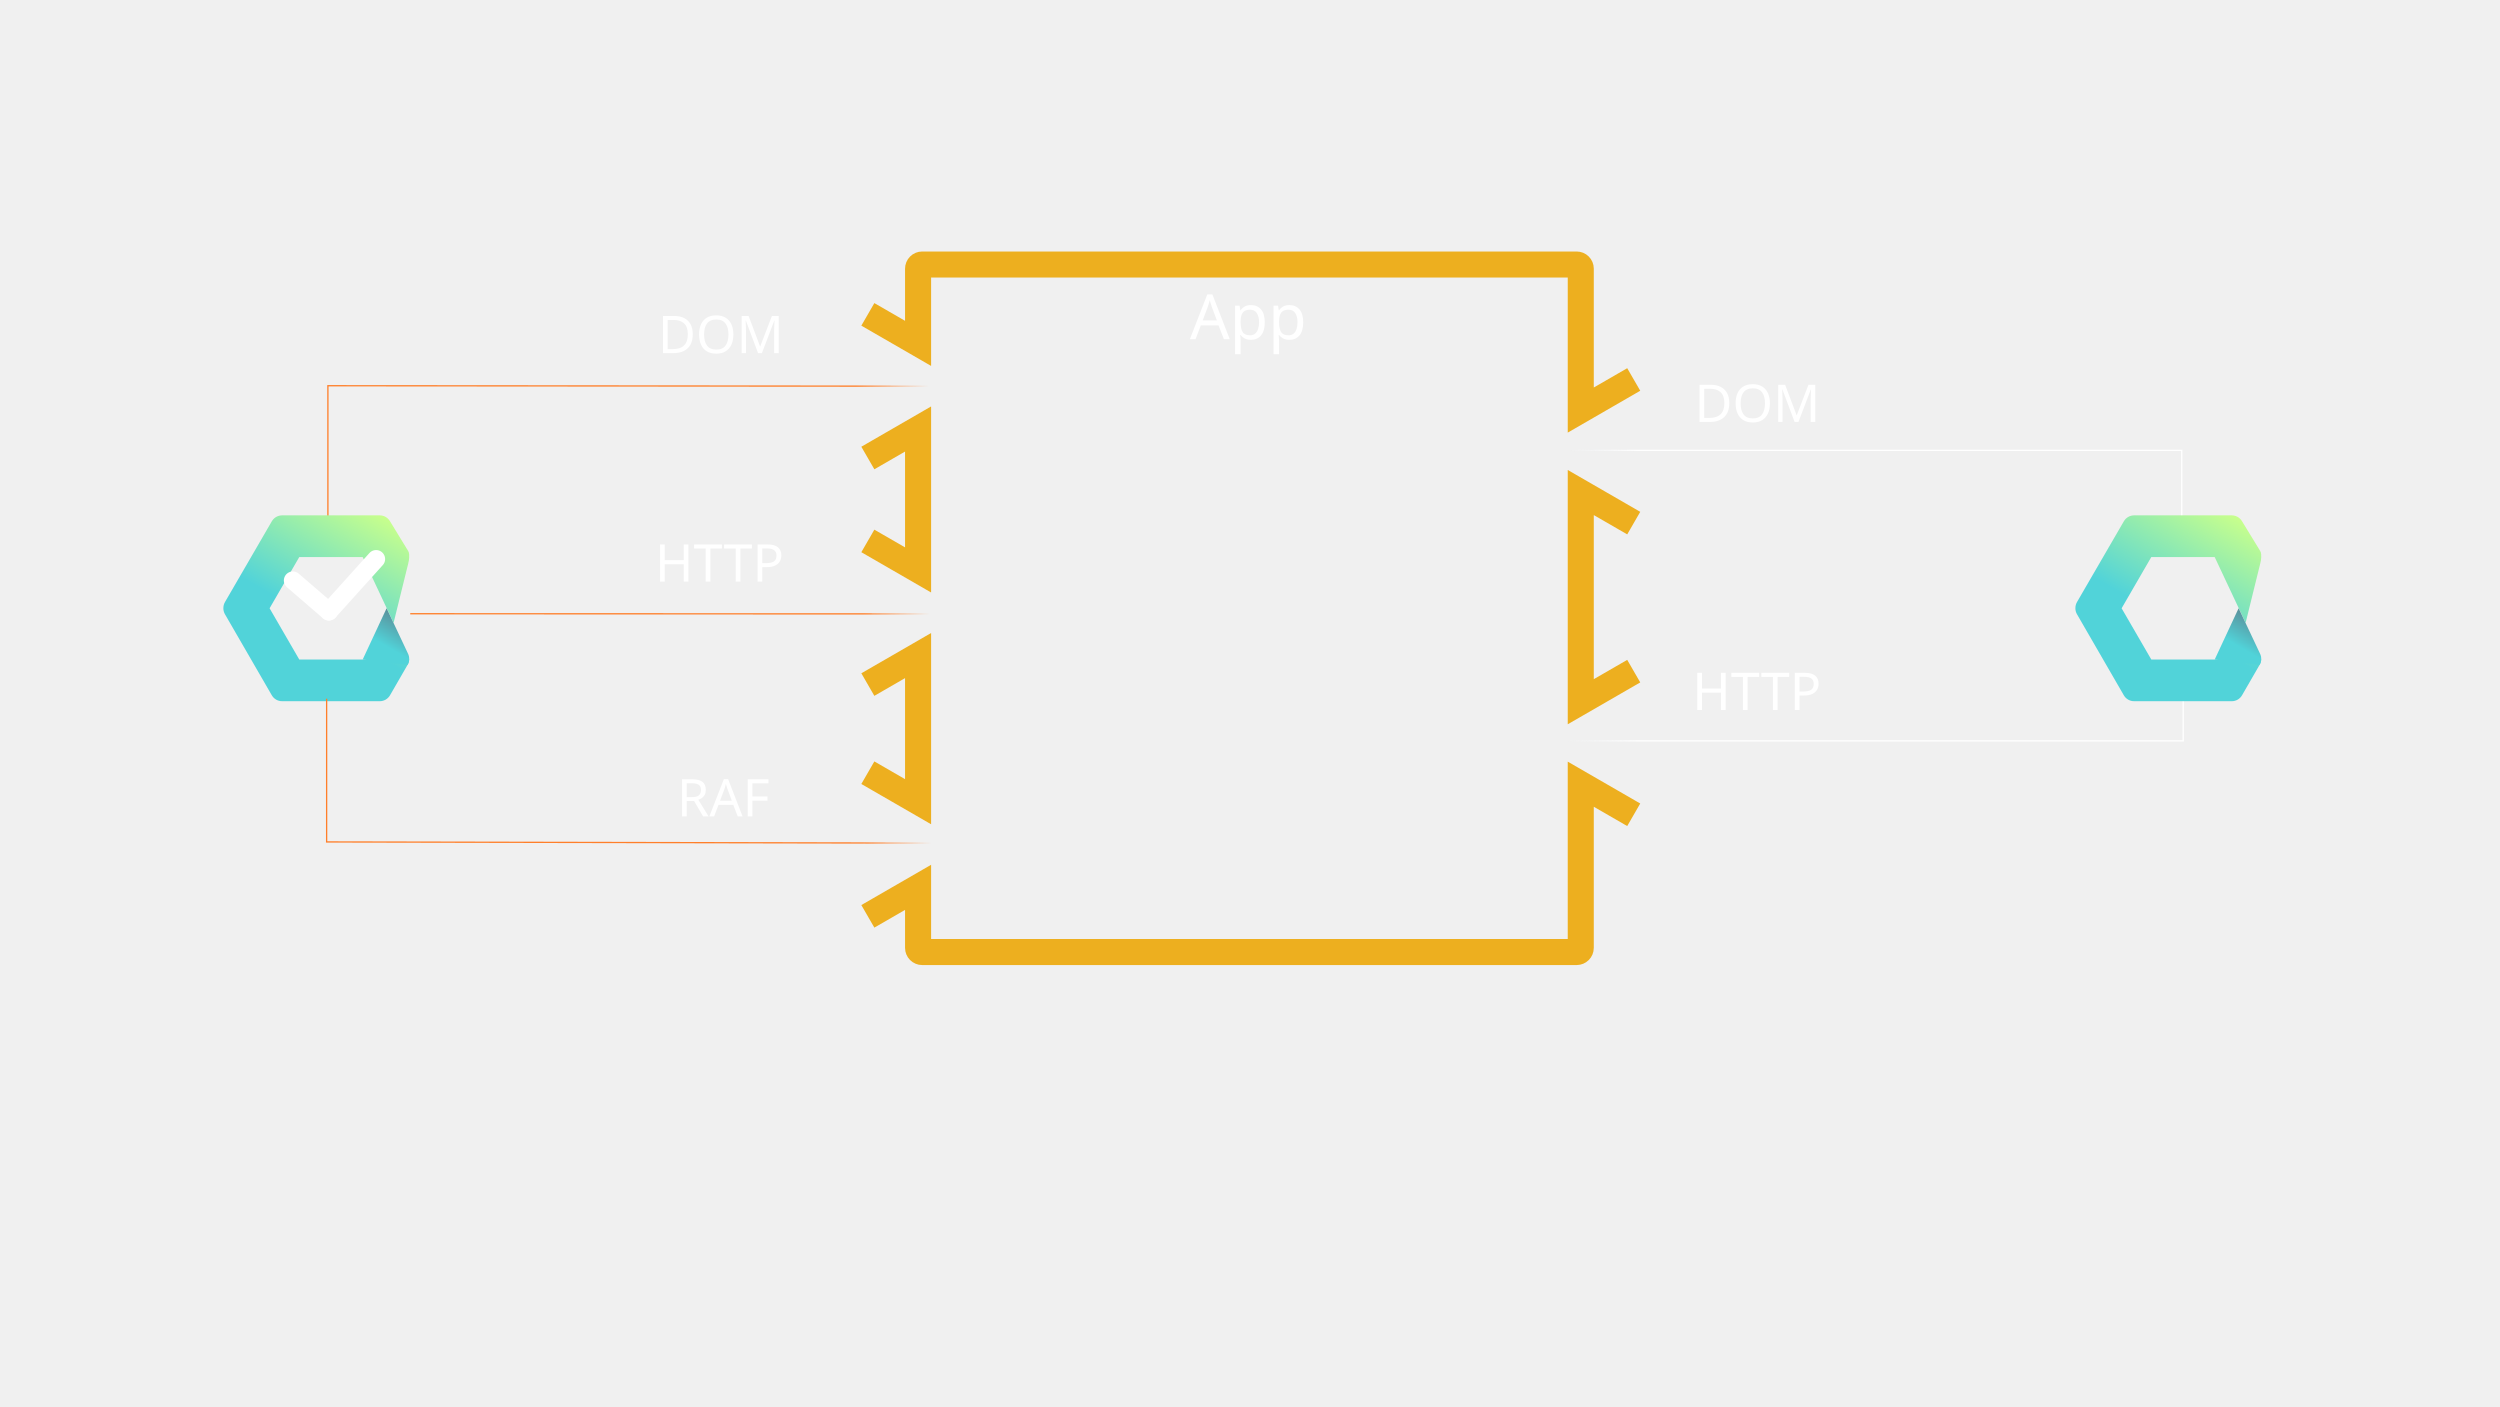
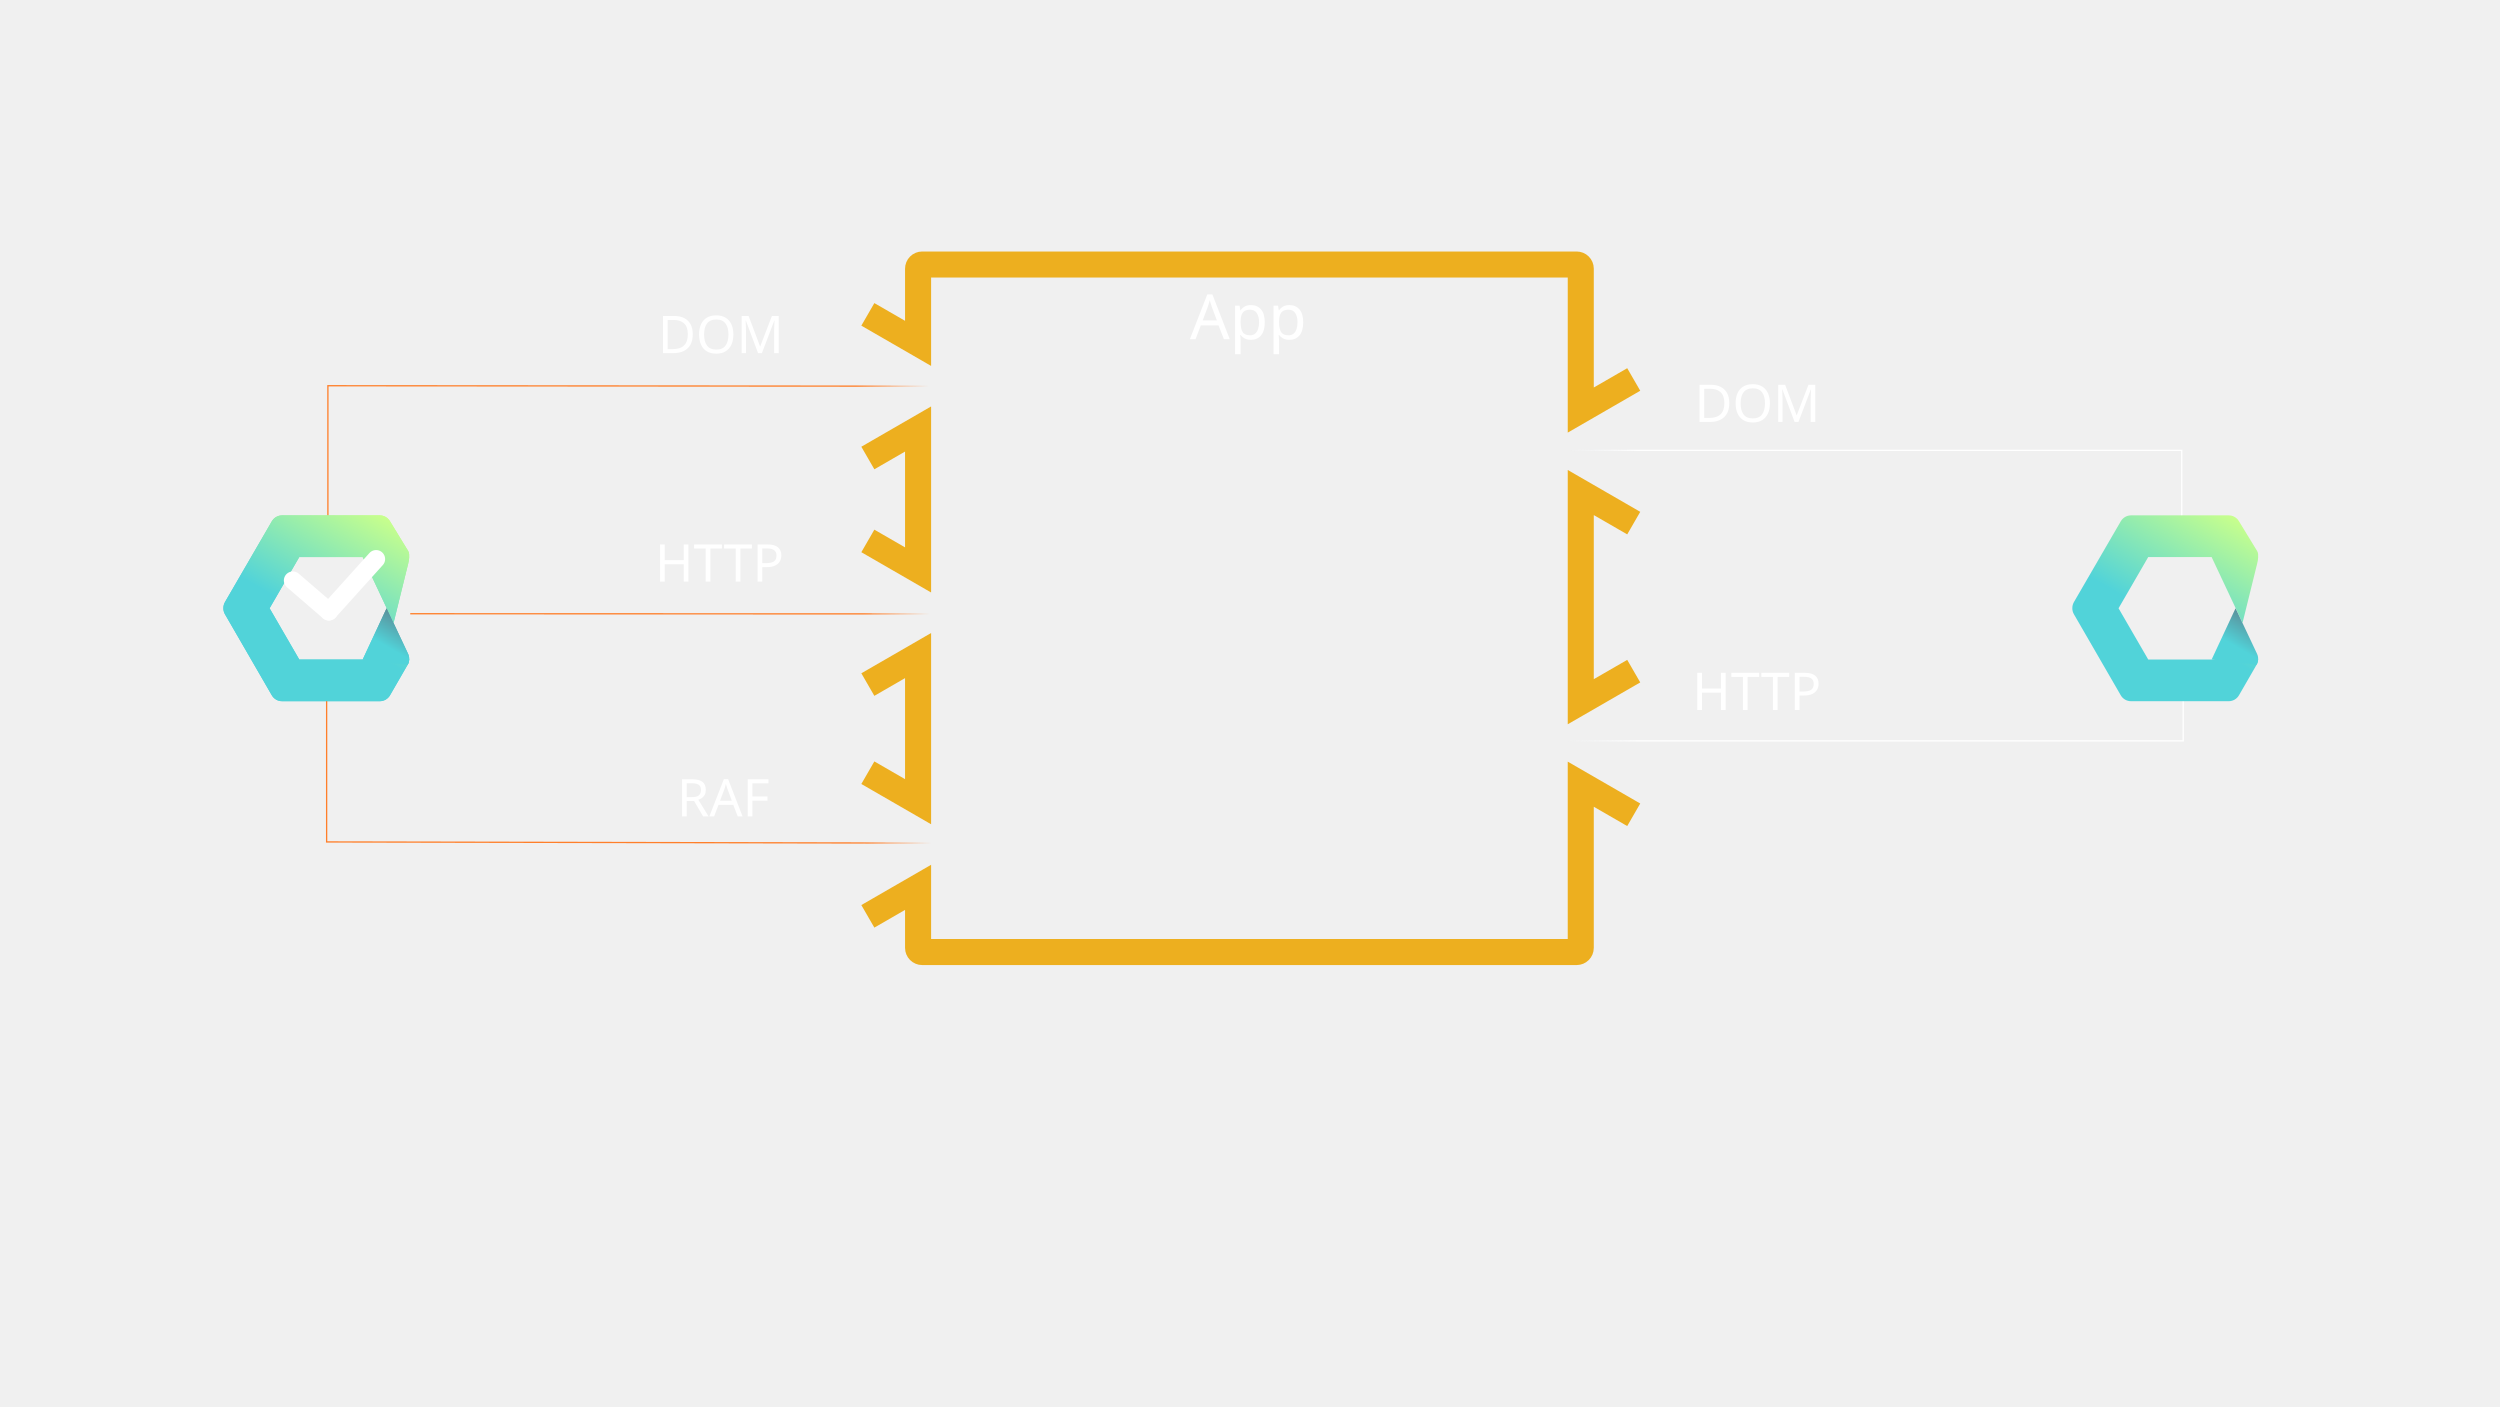
<svg xmlns="http://www.w3.org/2000/svg" xmlns:xlink="http://www.w3.org/1999/xlink" width="1920" height="1080" viewBox="0 0 508 285.75" id="svg8">
  <defs id="defs4523">
    <linearGradient id="linearGradient4781">
      <stop offset="0" id="stop4777" stop-color="#f7f9fc" stop-opacity="0" />
      <stop offset="1" id="stop4779" stop-color="#fff" />
    </linearGradient>
    <linearGradient id="linearGradient4757">
      <stop offset="0" id="stop4753" stop-color="#ff7f2a" />
      <stop offset="1" id="stop4755" stop-color="#ff7f2a" stop-opacity="0" />
    </linearGradient>
    <marker orient="auto" id="marker28434" overflow="visible">
      <path id="path28432" d="M-5.231-2.42L1.324-.01-5.23 2.401c1.047-1.423 1.041-3.37 0-4.821z" fill-rule="evenodd" stroke-width=".375" stroke-linejoin="round" stroke="#fff" fill="#fff" />
    </marker>
    <marker id="marker27100" orient="auto" overflow="visible">
      <path d="M-5.231-2.42L1.324-.01-5.23 2.401c1.047-1.423 1.041-3.37 0-4.821z" id="path27098" fill-rule="evenodd" stroke-width=".375" stroke-linejoin="round" stroke="#fff" fill="#fff" />
    </marker>
    <marker orient="auto" id="marker25932" overflow="visible">
      <path id="path25930" d="M-5.231-2.42L1.324-.01-5.23 2.401c1.047-1.423 1.041-3.37 0-4.821z" fill-rule="evenodd" stroke-width=".375" stroke-linejoin="round" stroke="#fff" fill="#fff" />
    </marker>
    <marker id="marker24266" orient="auto" overflow="visible">
      <path d="M-5.231-2.42L1.324-.01-5.23 2.401c1.047-1.423 1.041-3.37 0-4.821z" id="path24264" fill-rule="evenodd" stroke-width=".375" stroke-linejoin="round" stroke="#fff" fill="#fff" />
    </marker>
    <marker orient="auto" id="marker23762" overflow="visible">
      <path id="path23760" d="M-5.231-2.42L1.324-.01-5.23 2.401c1.047-1.423 1.041-3.37 0-4.821z" fill-rule="evenodd" stroke-width=".375" stroke-linejoin="round" stroke="#fff" fill="#fff" />
    </marker>
    <marker orient="auto" id="Arrow1Mend" overflow="visible">
      <path id="path4542" d="M-4 0l-2 2 7-2-7-2 2 2z" fill-rule="evenodd" stroke="#fff" stroke-width=".4pt" fill="#fff" />
    </marker>
    <marker orient="auto" id="Arrow1Lend" overflow="visible">
      <path id="path4536" d="M-10 0l-4 4L0 0l-14-4 4 4z" fill-rule="evenodd" stroke="#fff" stroke-width=".8pt" fill="#fff" />
    </marker>
-     <linearGradient xlink:href="#SVGID_1_" id="linearGradient4697" gradientUnits="userSpaceOnUse" x1="186.763" y1="637.383" x2="553.446" y2="2.269" />
-     <linearGradient xlink:href="#SVGID_2_" id="linearGradient4699" gradientUnits="userSpaceOnUse" x1="534.386" y1="527.969" x2="631.412" y2="359.915" />
-     <linearGradient xlink:href="#SVGID_1_" id="linearGradient4719" gradientUnits="userSpaceOnUse" x1="186.763" y1="637.383" x2="553.446" y2="2.269" />
-     <linearGradient xlink:href="#SVGID_2_" id="linearGradient4721" gradientUnits="userSpaceOnUse" x1="534.386" y1="527.969" x2="631.412" y2="359.915" />
+     <linearGradient xlink:href="#linearGradient5275" id="linearGradient4697" gradientUnits="userSpaceOnUse" x1="186.763" y1="637.383" x2="553.446" y2="2.269" />
+     <linearGradient xlink:href="#felix-3" id="linearGradient4699" gradientUnits="userSpaceOnUse" x1="534.386" y1="527.969" x2="631.412" y2="359.915" />
+     <linearGradient xlink:href="#thelast-7" id="linearGradient4719" gradientUnits="userSpaceOnUse" x1="186.763" y1="637.383" x2="553.446" y2="2.269" />
+     <linearGradient xlink:href="#felix-3" id="linearGradient4721" gradientUnits="userSpaceOnUse" x1="534.386" y1="527.969" x2="631.412" y2="359.915" />
    <linearGradient xlink:href="#linearGradient4757" id="linearGradient4759" x1="174.195" y1="89.822" x2="189.003" y2="89.456" gradientUnits="userSpaceOnUse" />
    <linearGradient xlink:href="#linearGradient4757" id="linearGradient4767" x1="175.293" y1="127.295" x2="188.82" y2="128.027" gradientUnits="userSpaceOnUse" />
    <linearGradient xlink:href="#linearGradient4757" id="linearGradient4775" x1="174.744" y1="160.922" x2="189.003" y2="160.555" gradientUnits="userSpaceOnUse" />
    <linearGradient xlink:href="#linearGradient4781" id="linearGradient4785" gradientUnits="userSpaceOnUse" x1="319.008" y1="98.837" x2="333.03" y2="98.654" />
    <linearGradient xlink:href="#linearGradient4781" id="linearGradient4793" x1="318.715" y1="140.776" x2="333.052" y2="141.142" gradientUnits="userSpaceOnUse" />
+     <linearGradient xlink:href="#thelast-7" id="linearGradient5289" gradientUnits="userSpaceOnUse" x1="186.763" y1="637.383" x2="553.446" y2="2.269" />
+     <linearGradient xlink:href="#felix-3" id="linearGradient5291" gradientUnits="userSpaceOnUse" x1="534.386" y1="527.969" x2="631.412" y2="359.915" />
+     <linearGradient xlink:href="#thelast-7" id="linearGradient5461" gradientUnits="userSpaceOnUse" x1="186.763" y1="637.383" x2="553.446" y2="2.269" />
+     <linearGradient xlink:href="#felix-3" id="linearGradient5463" gradientUnits="userSpaceOnUse" x1="534.386" y1="527.969" x2="631.412" y2="359.915" />
  </defs>
  <path d="M176.346 93.067l10.207-5.894v28.637l-10.207-5.893m0 29.187l10.207-5.893v29.695l-10.207-5.893m0 29.187l10.207-5.893v12.307a.84.84 0 0 0 .842.841h132.976a.84.84 0 0 0 .84-.841v-33.265l10.763 6.214m0-29.187l-10.762 6.213v-42.507l10.762 6.214m0-29.187l-10.762 6.214V54.592a.84.84 0 0 0-.841-.841H187.395a.84.84 0 0 0-.842.841v15.181l-10.207-5.893" id="rect6128" fill="none" stroke="#edaf1f" stroke-width="5.292" />
  <text style="line-height:6.615px" x="241.778" y="68.932" id="text6132" font-weight="400" font-size="10.583" letter-spacing="0" word-spacing="0" font-family="sans-serif" fill="#fff" stroke-width=".265">
    <tspan id="tspan6130" x="241.778" y="68.932" font-size="12.7">App</tspan>
  </text>
  <style id="style4585" />
  <path id="use9611" d="M96.462-31.52h-.591c-.482 0-.886-.416-.886-.91a.85.85 0 0 1 .291-.64l.381-.374a.955.955 0 0 0 0-1.356l-.867-.86a.974.974 0 0 0-.68-.271.981.981 0 0 0-.68.272l-.365.365a.878.878 0 0 1-.661.3c-.497 0-.913-.405-.913-.883v-.594c0-.525-.424-.976-.953-.976h-1.181c-.529 0-.948.447-.948.976v.59c0 .478-.416.883-.914.883a.869.869 0 0 1-.645-.288l-.377-.373a.958.958 0 0 0-.68-.272.981.981 0 0 0-.68.272l-.875.855a.957.957 0 0 0 0 1.352l.366.366a.88.88 0 0 1 .303.657c0 .497-.404.91-.886.91h-.591c-.533 0-.98.415-.98.943v1.182c0 .525.447.944.98.944h.59c.483 0 .887.416.887.91a.88.88 0 0 1-.303.657l-.366.361a.957.957 0 0 0 0 1.353l.867.863a.958.958 0 0 0 .68.272.981.981 0 0 0 .68-.272l.377-.374a.863.863 0 0 1 .646-.287c.497 0 .913.404.913.882v.59c0 .525.42.976.952.976h1.182c.528 0 .948-.447.948-.975v-.591c0-.478.416-.882.913-.882.249 0 .482.109.661.3l.365.364a.981.981 0 0 0 .68.272.981.981 0 0 0 .68-.272l.867-.862a.962.962 0 0 0 0-1.357l-.38-.373a.857.857 0 0 1-.292-.641c0-.498.404-.91.886-.91h.59c.53 0 .906-.416.906-.944v-1.185c.008-.53-.369-.945-.897-.945zm-3.409 1.535a3.108 3.108 0 1 1-6.218 0 3.108 3.108 0 1 1 6.218 0z" fill="#fff" stroke="#d9d20d" stroke-width=".129" />
  <path class="stream hf" id="path8268" d="M66.63 104.895V78.382l136.107.1" fill="none" fill-rule="evenodd" stroke="url(#linearGradient4759)" stroke-width=".265" />
  <path class="stream hf" id="path8270" d="M83.363 124.712l119.374.038" fill="none" fill-rule="evenodd" stroke="url(#linearGradient4767)" stroke-width=".265" />
-   <path class="stream hf" id="path8274" d="M297.582 91.516h145.743v17.457" fill="none" fill-rule="evenodd" stroke="url(#linearGradient4785)" stroke-width=".265" />
+   <path class="stream hf" id="path8274" d="M297.582 91.516h145.743v17.457" stroke-width=".265" stroke="url(#linearGradient4785)" fill-rule="evenodd" fill="none" />
  <path class="stream hf" id="path8276" d="M290.33 150.544h153.298v-12.557" fill="none" fill-rule="evenodd" stroke="url(#linearGradient4793)" stroke-width=".265" />
  <text style="line-height:6.615px" x="133.687" y="71.756" id="text8228" font-weight="400" font-size="10.583" letter-spacing="0" word-spacing="0" font-family="sans-serif" fill="#fff" stroke-width=".265">
    <tspan id="tspan8226" x="133.687" y="71.756">DOM</tspan>
  </text>
  <text style="line-height:6.615px" x="133.091" y="118.18" id="text8236" font-weight="400" font-size="10.583" letter-spacing="0" word-spacing="0" font-family="sans-serif" fill="#fff" stroke-width=".265">
    <tspan id="tspan8234" x="133.091" y="118.18">HTTP</tspan>
  </text>
  <text id="text8240" y="165.895" x="137.559" style="line-height:6.615px" font-weight="400" font-size="10.583" letter-spacing="0" word-spacing="0" font-family="sans-serif" fill="#fff" stroke-width=".265">
    <tspan y="165.895" x="137.559" id="tspan8238">RAF</tspan>
  </text>
  <text id="text8246" y="85.74" x="344.311" style="line-height:6.615px" font-weight="400" font-size="10.583" letter-spacing="0" word-spacing="0" font-family="sans-serif" fill="#fff" stroke-width=".265">
    <tspan y="85.74" x="344.311" id="tspan8244">DOM</tspan>
  </text>
  <text id="text8254" y="144.266" x="343.856" style="line-height:6.615px" font-weight="400" font-size="10.583" letter-spacing="0" word-spacing="0" font-family="sans-serif" fill="#fff" stroke-width=".265">
    <tspan y="144.266" x="343.856" id="tspan8252">HTTP</tspan>
  </text>
  <g id="g4657" transform="translate(45.387 104.72) scale(.05901)">
-     <linearGradient y2="2.269" x2="553.446" y1="637.383" x1="186.763" gradientUnits="userSpaceOnUse" id="SVGID_1_">
+     <linearGradient y2="2.269" x2="553.446" y1="637.383" x1="186.763" gradientUnits="userSpaceOnUse" id="thelast-7">
      <stop id="stop4643" offset=".415" stop-color="#51d3d9" />
      <stop id="stop4645" offset="1" stop-color="#c8ff8c" />
    </linearGradient>
    <path id="path4648" d="M639.9 495.8c-.3 6.5-2.1 12.9-5.4 18.7l-60.6 105c-7.3 12.7-20.8 20.5-35.4 20.5H202.2c-14.6 0-28.1-7.8-35.4-20.4L5.5 340.5C1.8 334.1 0 327.1 0 320s1.4-14.5 5.7-21.7L166.9 20.4C174.2 7.8 187.7 0 202.2 0h336.3c14.6 0 28.1 7.8 35.4 20.4 0 0 58.3 95.5 62.5 102.3 4.2 6.8 3.5 15.4 3.5 22.4 0 6-1.7 14.2-3.3 20.7-1.6 6.5-50.4 204.3-50.4 204.3L479.7 143.6H261.4L159.2 320l102.2 176.4h218.2z" fill="url(#linearGradient4697)" />
-     <linearGradient y2="359.915" x2="631.412" y1="527.969" x1="534.386" gradientUnits="userSpaceOnUse" id="SVGID_2_">
+     <linearGradient y2="359.915" x2="631.412" y1="527.969" x1="534.386" gradientUnits="userSpaceOnUse" id="felix-3">
      <stop id="stop4650" offset=".415" stop-color="#51d3d9" />
      <stop id="stop4652" offset="1" stop-color="#5a919b" />
    </linearGradient>
    <path id="path4655" d="M562.1 319.9l74 156.9c5.7 12.1 5.1 26.2-1.6 37.8l-154.8-18.1z" fill="url(#linearGradient4699)" />
  </g>
-   <g transform="translate(421.718 104.72) scale(.05901)" id="g4717">
-     <linearGradient id="linearGradient4705" gradientUnits="userSpaceOnUse" x1="186.763" y1="637.383" x2="553.446" y2="2.269">
-       <stop offset=".415" id="stop4701" stop-color="#51d3d9" />
-       <stop offset="1" id="stop4703" stop-color="#c8ff8c" />
+   <path d="M66.372 141.977v29.103l136.365.266" id="path4723" class="stream hf" fill="none" fill-rule="evenodd" stroke="url(#linearGradient4775)" stroke-width=".265" />
+   <g id="g5459" transform="translate(45.387 104.72) scale(.05901)">
+     <linearGradient y2="2.269" x2="553.446" y1="637.383" x1="186.763" gradientUnits="userSpaceOnUse" id="linearGradient5447">
+       <stop id="stop5443" offset=".415" stop-color="#51d3d9" />
+       <stop id="stop5445" offset="1" stop-color="#c8ff8c" />
    </linearGradient>
-     <path d="M639.9 495.8c-.3 6.5-2.1 12.9-5.4 18.7l-60.6 105c-7.3 12.7-20.8 20.5-35.4 20.5H202.2c-14.6 0-28.1-7.8-35.4-20.4L5.5 340.5C1.8 334.1 0 327.1 0 320s1.4-14.5 5.7-21.7L166.9 20.4C174.2 7.8 187.7 0 202.2 0h336.3c14.6 0 28.1 7.8 35.4 20.4 0 0 58.3 95.5 62.5 102.3 4.2 6.8 3.5 15.4 3.5 22.4 0 6-1.7 14.2-3.3 20.7-1.6 6.5-50.4 204.3-50.4 204.3L479.7 143.6H261.4L159.2 320l102.2 176.4h218.2z" id="path4707" fill="url(#linearGradient4719)" />
-     <linearGradient id="linearGradient4713" gradientUnits="userSpaceOnUse" x1="534.386" y1="527.969" x2="631.412" y2="359.915">
-       <stop offset=".415" id="stop4709" stop-color="#51d3d9" />
-       <stop offset="1" id="stop4711" stop-color="#5a919b" />
+     <path id="path5449" d="M639.9 495.8c-.3 6.5-2.1 12.9-5.4 18.7l-60.6 105c-7.3 12.7-20.8 20.5-35.4 20.5H202.2c-14.6 0-28.1-7.8-35.4-20.4L5.5 340.5C1.8 334.1 0 327.1 0 320s1.4-14.5 5.7-21.7L166.9 20.4C174.2 7.8 187.7 0 202.2 0h336.3c14.6 0 28.1 7.8 35.4 20.4 0 0 58.3 95.5 62.5 102.3 4.2 6.8 3.5 15.4 3.5 22.4 0 6-1.7 14.2-3.3 20.7-1.6 6.5-50.4 204.3-50.4 204.3L479.7 143.6H261.4L159.2 320l102.2 176.4h218.2z" fill="url(#linearGradient5461)" />
+     <linearGradient y2="359.915" x2="631.412" y1="527.969" x1="534.386" gradientUnits="userSpaceOnUse" id="linearGradient5455">
+       <stop id="stop5451" offset=".415" stop-color="#51d3d9" />
+       <stop id="stop5453" offset="1" stop-color="#5a919b" />
    </linearGradient>
-     <path d="M562.1 319.9l74 156.9c5.7 12.1 5.1 26.2-1.6 37.8l-154.8-18.1z" id="path4715" fill="url(#linearGradient4721)" />
+     <path id="path5457" d="M562.1 319.9l74 156.9c5.7 12.1 5.1 26.2-1.6 37.8l-154.8-18.1z" fill="url(#linearGradient5463)" />
  </g>
-   <path d="M66.372 141.977v29.103l136.365.266" id="path4723" class="stream hf" fill="none" fill-rule="evenodd" stroke="url(#linearGradient4775)" stroke-width=".265" />
  <path class="time-min" d="M66.826 124.254l9.602-10.656" id="path4501" fill="none" stroke="#fff" stroke-width="3.657" stroke-linecap="round" />
  <path class="time-hour" d="M66.826 124.254l-7.318-6.307" id="path4503" fill="none" stroke="#fff" stroke-width="3.657" stroke-linecap="round" />
+   <g transform="translate(421.095 104.72) scale(.05901)" id="g5287">
+     <linearGradient id="linearGradient5275" gradientUnits="userSpaceOnUse" x1="186.763" y1="637.383" x2="553.446" y2="2.269">
+       <stop stop-color="#51d3d9" offset=".415" id="stop5271" />
+       <stop stop-color="#c8ff8c" offset="1" id="stop5273" />
+     </linearGradient>
+     <path d="M639.9 495.8c-.3 6.5-2.1 12.9-5.4 18.7l-60.6 105c-7.3 12.7-20.8 20.5-35.4 20.5H202.2c-14.6 0-28.1-7.8-35.4-20.4L5.5 340.5C1.8 334.1 0 327.1 0 320s1.4-14.5 5.7-21.7L166.9 20.4C174.2 7.8 187.7 0 202.2 0h336.3c14.6 0 28.1 7.8 35.4 20.4 0 0 58.3 95.5 62.5 102.3 4.2 6.8 3.5 15.4 3.5 22.4 0 6-1.7 14.2-3.3 20.7-1.6 6.5-50.4 204.3-50.4 204.3L479.7 143.6H261.4L159.2 320l102.2 176.4h218.2z" id="path5277" fill="url(#linearGradient5289)" />
+     <linearGradient id="linearGradient5283" gradientUnits="userSpaceOnUse" x1="534.386" y1="527.969" x2="631.412" y2="359.915">
+       <stop stop-color="#51d3d9" offset=".415" id="stop5279" />
+       <stop stop-color="#5a919b" offset="1" id="stop5281" />
+     </linearGradient>
+     <path d="M562.1 319.9l74 156.9c5.7 12.1 5.1 26.2-1.6 37.8l-154.8-18.1z" id="path5285" fill="url(#linearGradient5291)" />
+   </g>
</svg>
